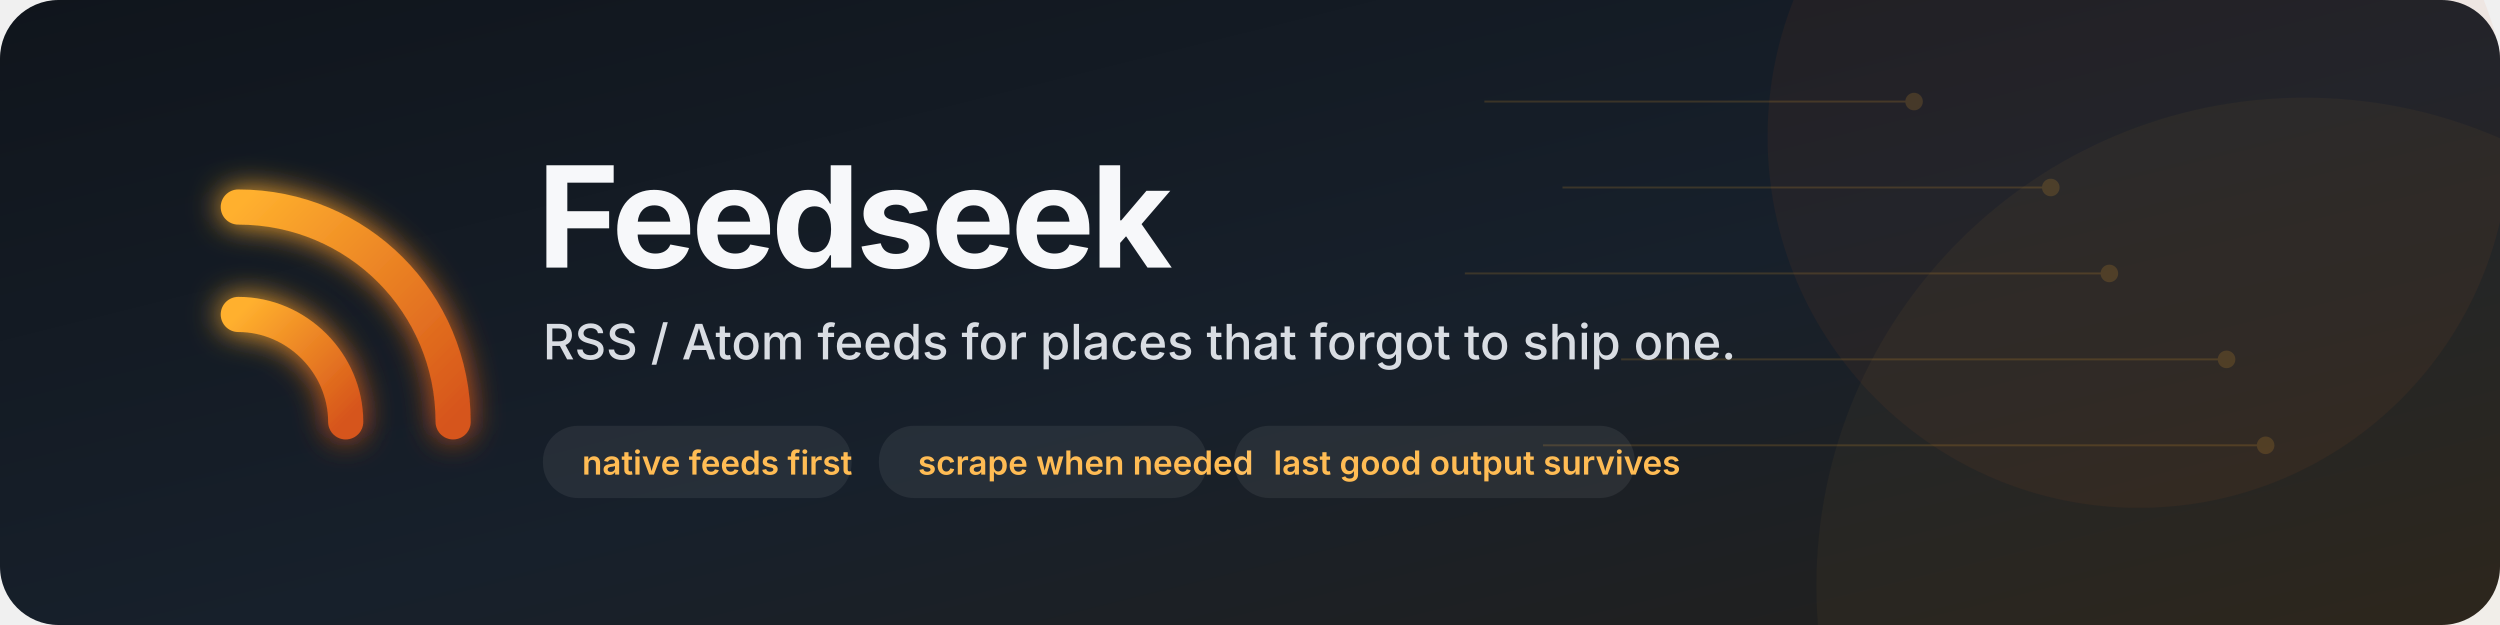
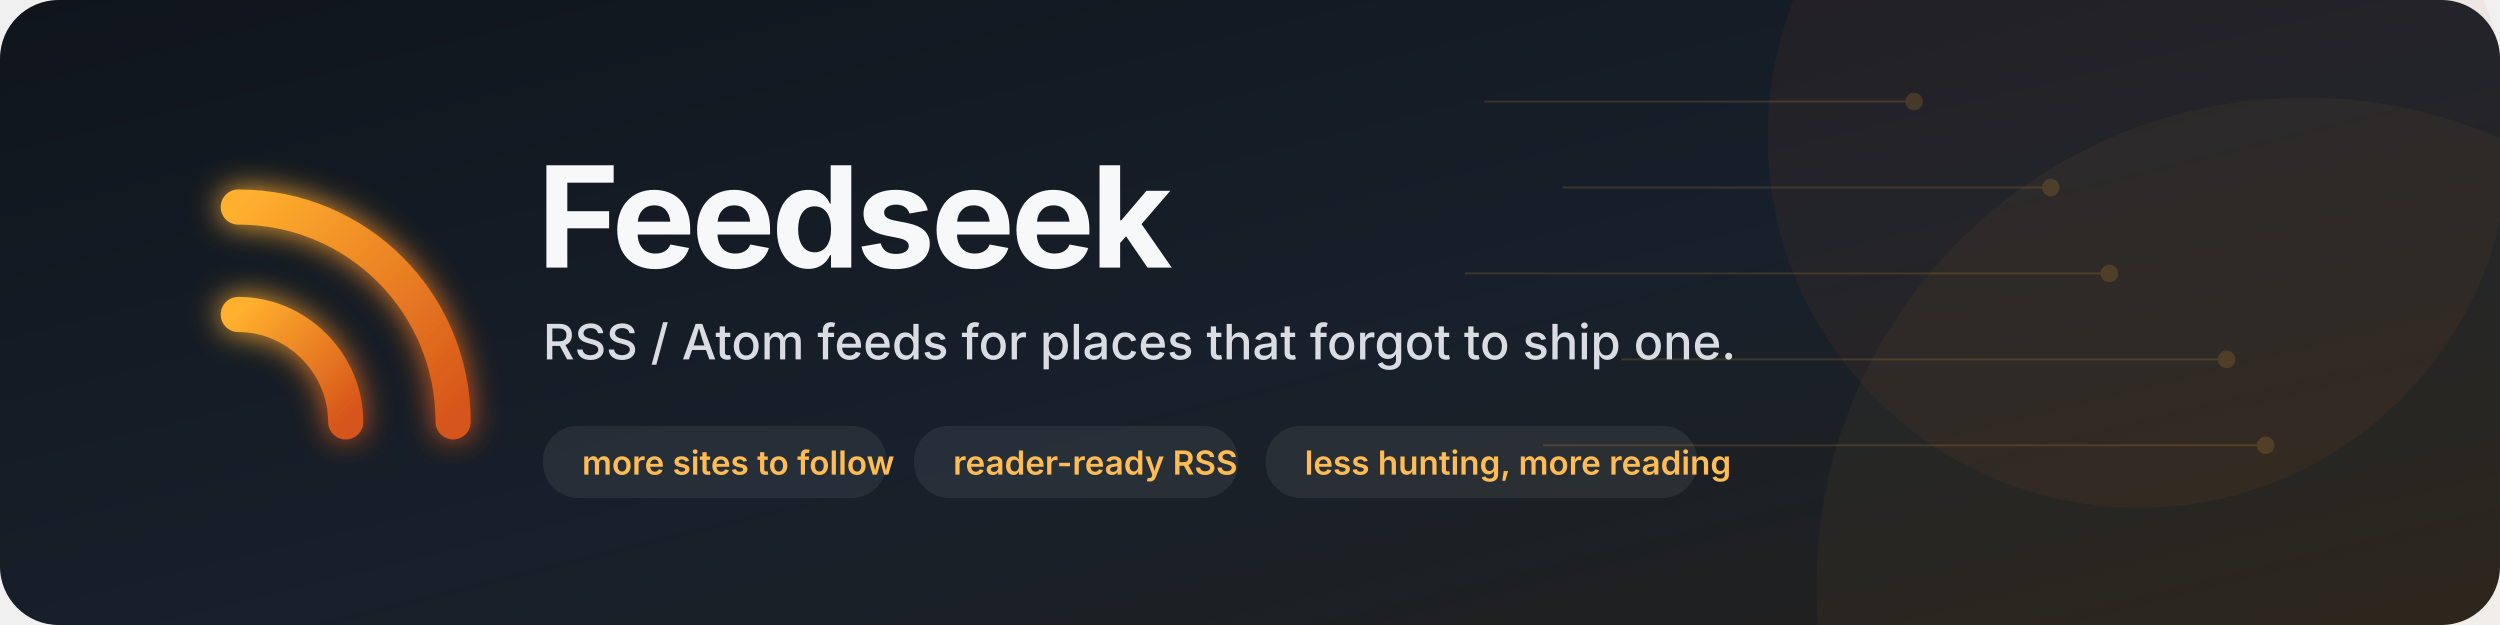
<svg xmlns="http://www.w3.org/2000/svg" width="1280" height="320" viewBox="0 0 1280 320" role="img" aria-labelledby="title desc">
  <defs>
    <linearGradient id="bg" x1="0" y1="0" x2="1" y2="1">
      <stop offset="0" stop-color="#10151c" />
      <stop offset="0.55" stop-color="#17202b" />
      <stop offset="1" stop-color="#24201b" />
    </linearGradient>
    <linearGradient id="accent" x1="0" y1="0" x2="1" y2="1">
      <stop offset="0" stop-color="#ffb02e" />
      <stop offset="1" stop-color="#d6541a" />
    </linearGradient>
    <filter id="glow" x="-40%" y="-40%" width="180%" height="180%">
      <feGaussianBlur stdDeviation="8" result="blur" />
      <feMerge>
        <feMergeNode in="blur" />
        <feMergeNode in="SourceGraphic" />
      </feMerge>
    </filter>
  </defs>
  <rect width="1280" height="320" rx="30" fill="url(#bg)" />
  <circle cx="1095" cy="70" r="190" fill="#d6541a" opacity="0.07" />
  <circle cx="1180" cy="300" r="250" fill="#ffb02e" opacity="0.04" />
  <g opacity="0.16" stroke="#ffb02e" fill="none">
    <path d="M760 52H980M800 96h250M750 140h330M830 184h310M790 228h370" />
    <circle cx="980" cy="52" r="4" fill="#ffb02e" />
    <circle cx="1050" cy="96" r="4" fill="#ffb02e" />
    <circle cx="1080" cy="140" r="4" fill="#ffb02e" />
    <circle cx="1140" cy="184" r="4" fill="#ffb02e" />
    <circle cx="1160" cy="228" r="4" fill="#ffb02e" />
  </g>
  <g transform="translate(92 70)" fill="none" stroke="url(#accent)" stroke-width="18" stroke-linecap="round" filter="url(#glow)">
    <path d="M28 145h1" />
    <path d="M30 91c30 0 55 25 55 55" />
    <path d="M30 36c61 0 110 49 110 110" />
  </g>
  <text x="275" y="137" fill="#f7f8fa" font-family="Inter,Segoe UI,Arial,sans-serif" font-size="72" font-weight="750" letter-spacing="-2">Feedseek</text>
  <text x="278" y="184" fill="#d9dde3" font-family="Inter,Segoe UI,Arial,sans-serif" font-size="25" font-weight="500">RSS / Atom feeds for places that forgot to ship one.</text>
  <g transform="translate(278 218)" font-family="Inter,Segoe UI,Arial,sans-serif" font-size="17" font-weight="600">
-     <rect width="158" height="37" rx="18" fill="#ffffff" opacity="0.07" />
-     <text x="20" y="25" fill="#ffbc54">native feeds first</text>
-     <rect x="172" width="168" height="37" rx="18" fill="#ffffff" opacity="0.07" />
-     <text x="192" y="25" fill="#ffbc54">scrape when needed</text>
-     <rect x="354" width="205" height="37" rx="18" fill="#ffffff" opacity="0.07" />
-     <text x="374" y="25" fill="#ffbc54">last good output survives</text>
+     <rect width="176" height="37" rx="18" fill="#ffffff" opacity="0.07" />
+     <text x="20" y="25" fill="#ffbc54">more sites to follow</text>
+     <rect x="190" width="166" height="37" rx="18" fill="#ffffff" opacity="0.07" />
+     <text x="210" y="25" fill="#ffbc54">reader-ready RSS</text>
+     <rect x="370" width="221" height="37" rx="18" fill="#ffffff" opacity="0.07" />
+     <text x="390" y="25" fill="#ffbc54">less hunting, more reading</text>
  </g>
</svg>
